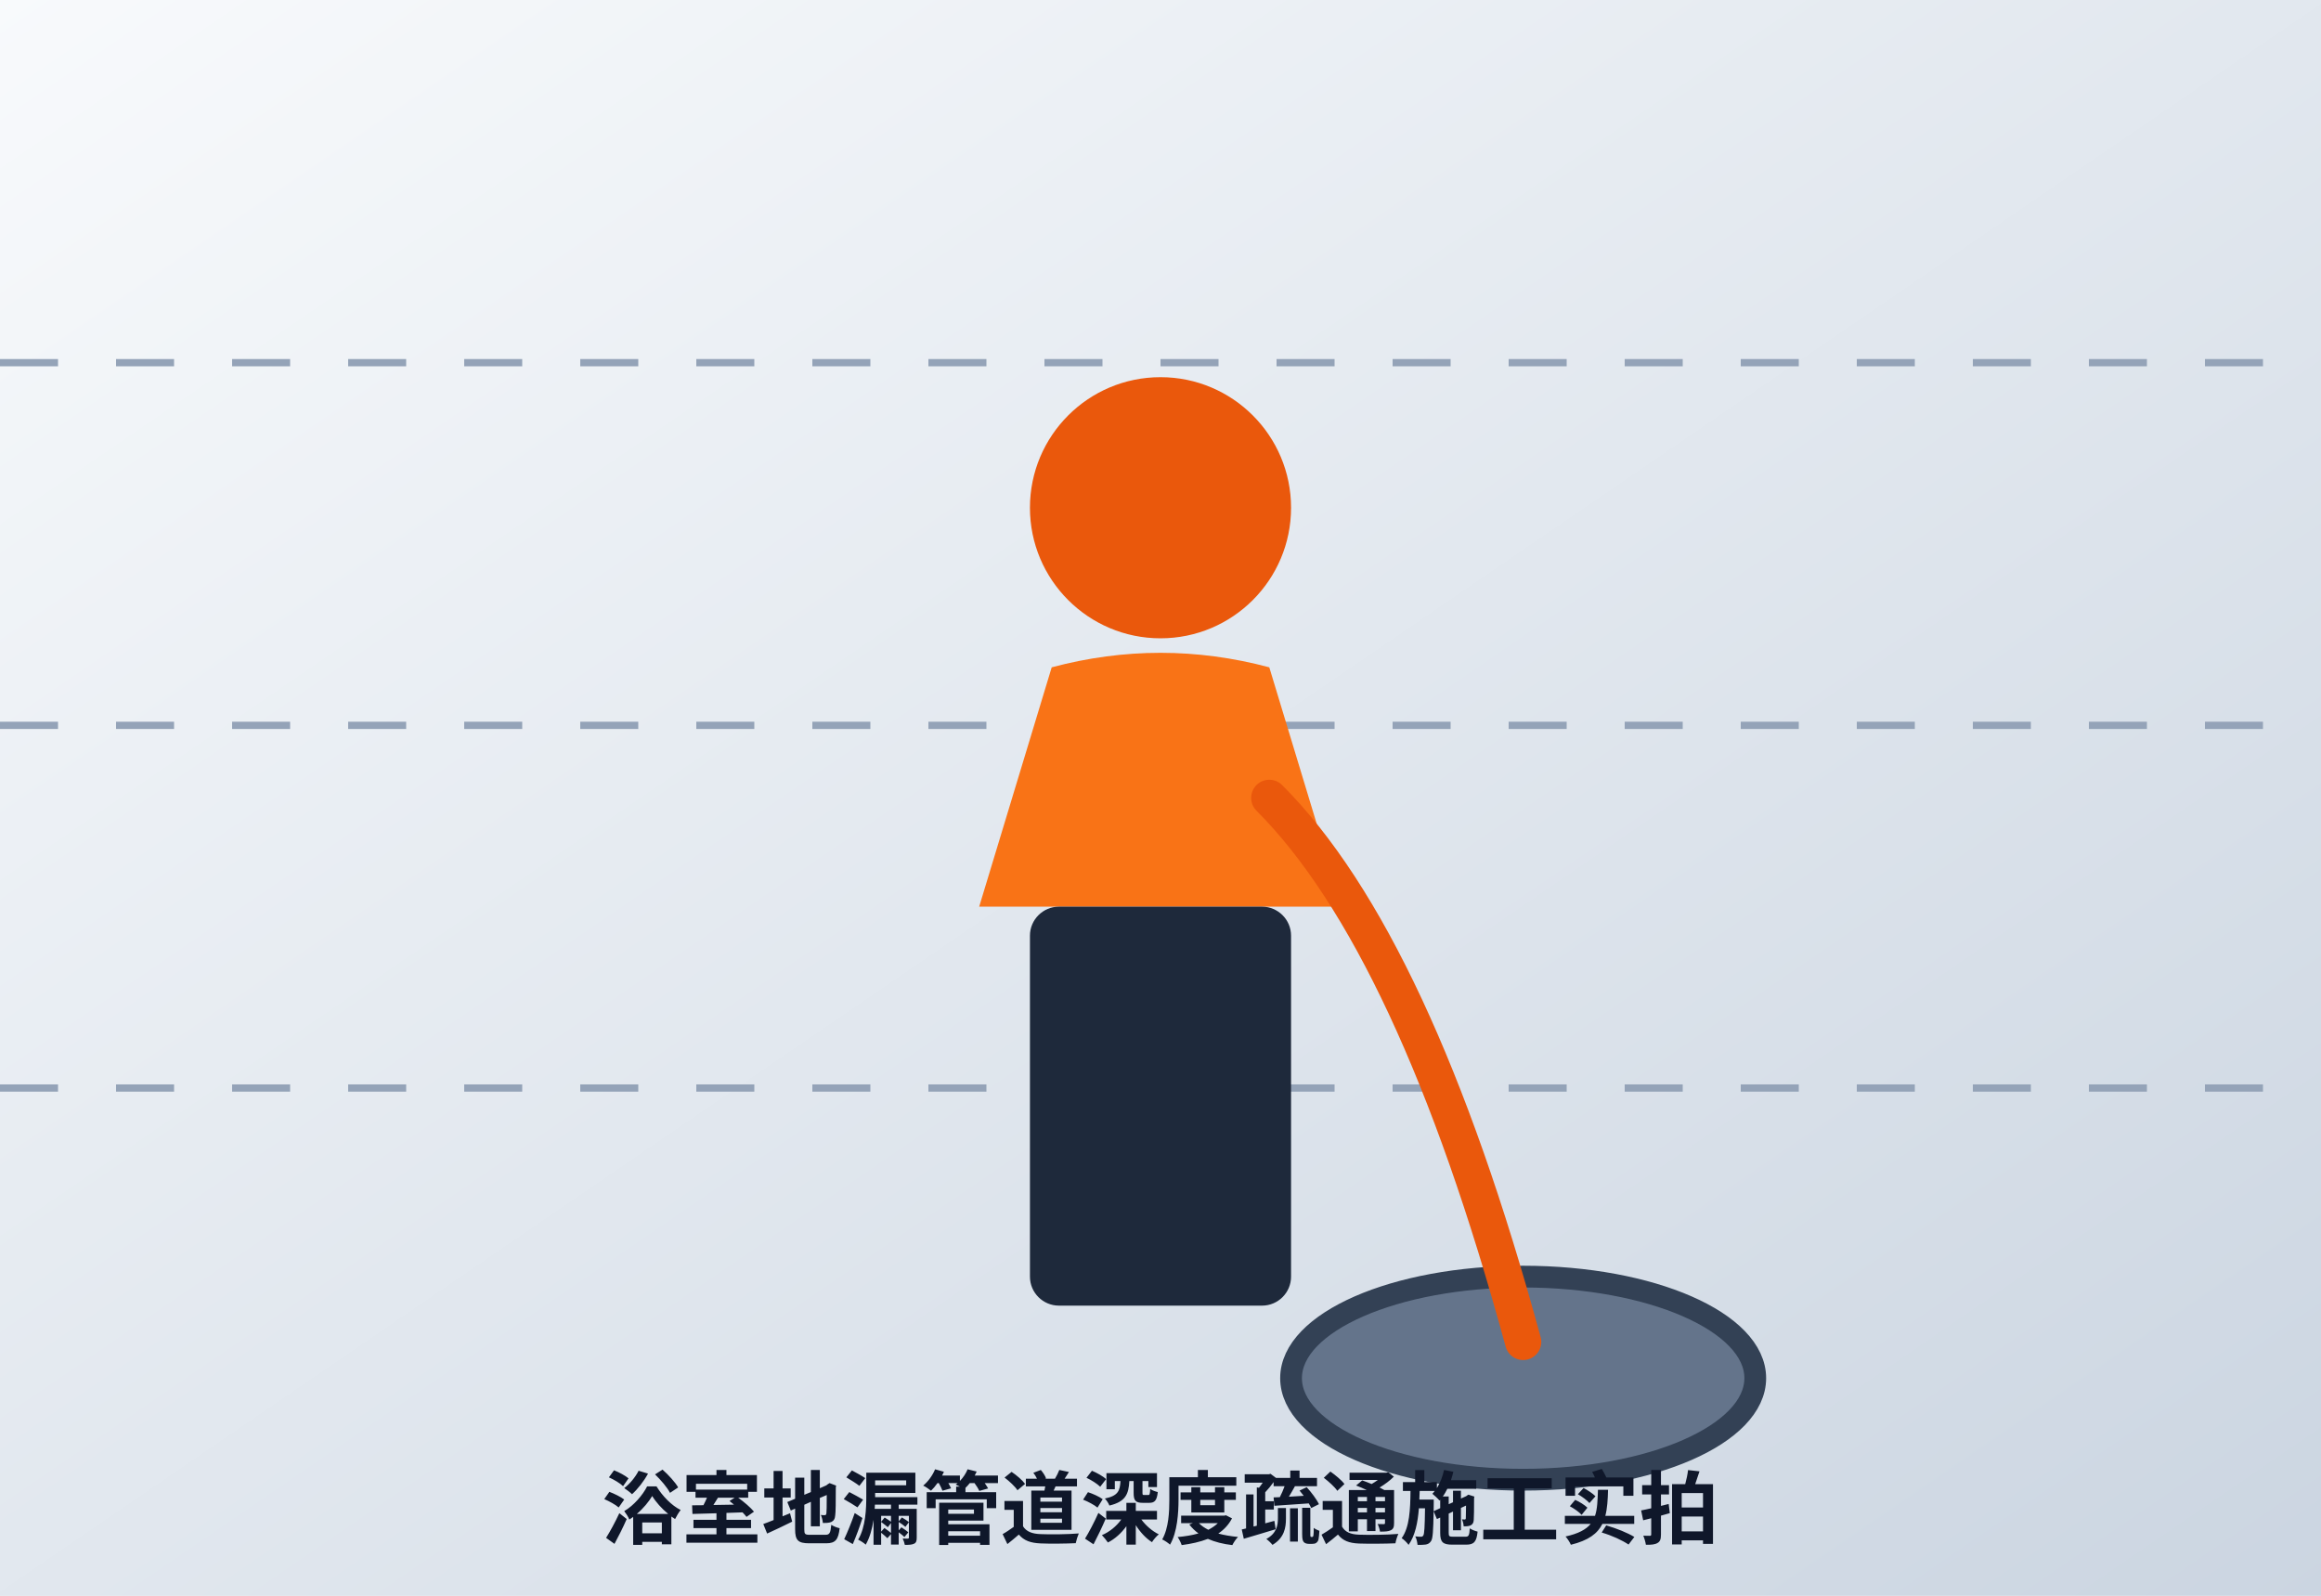
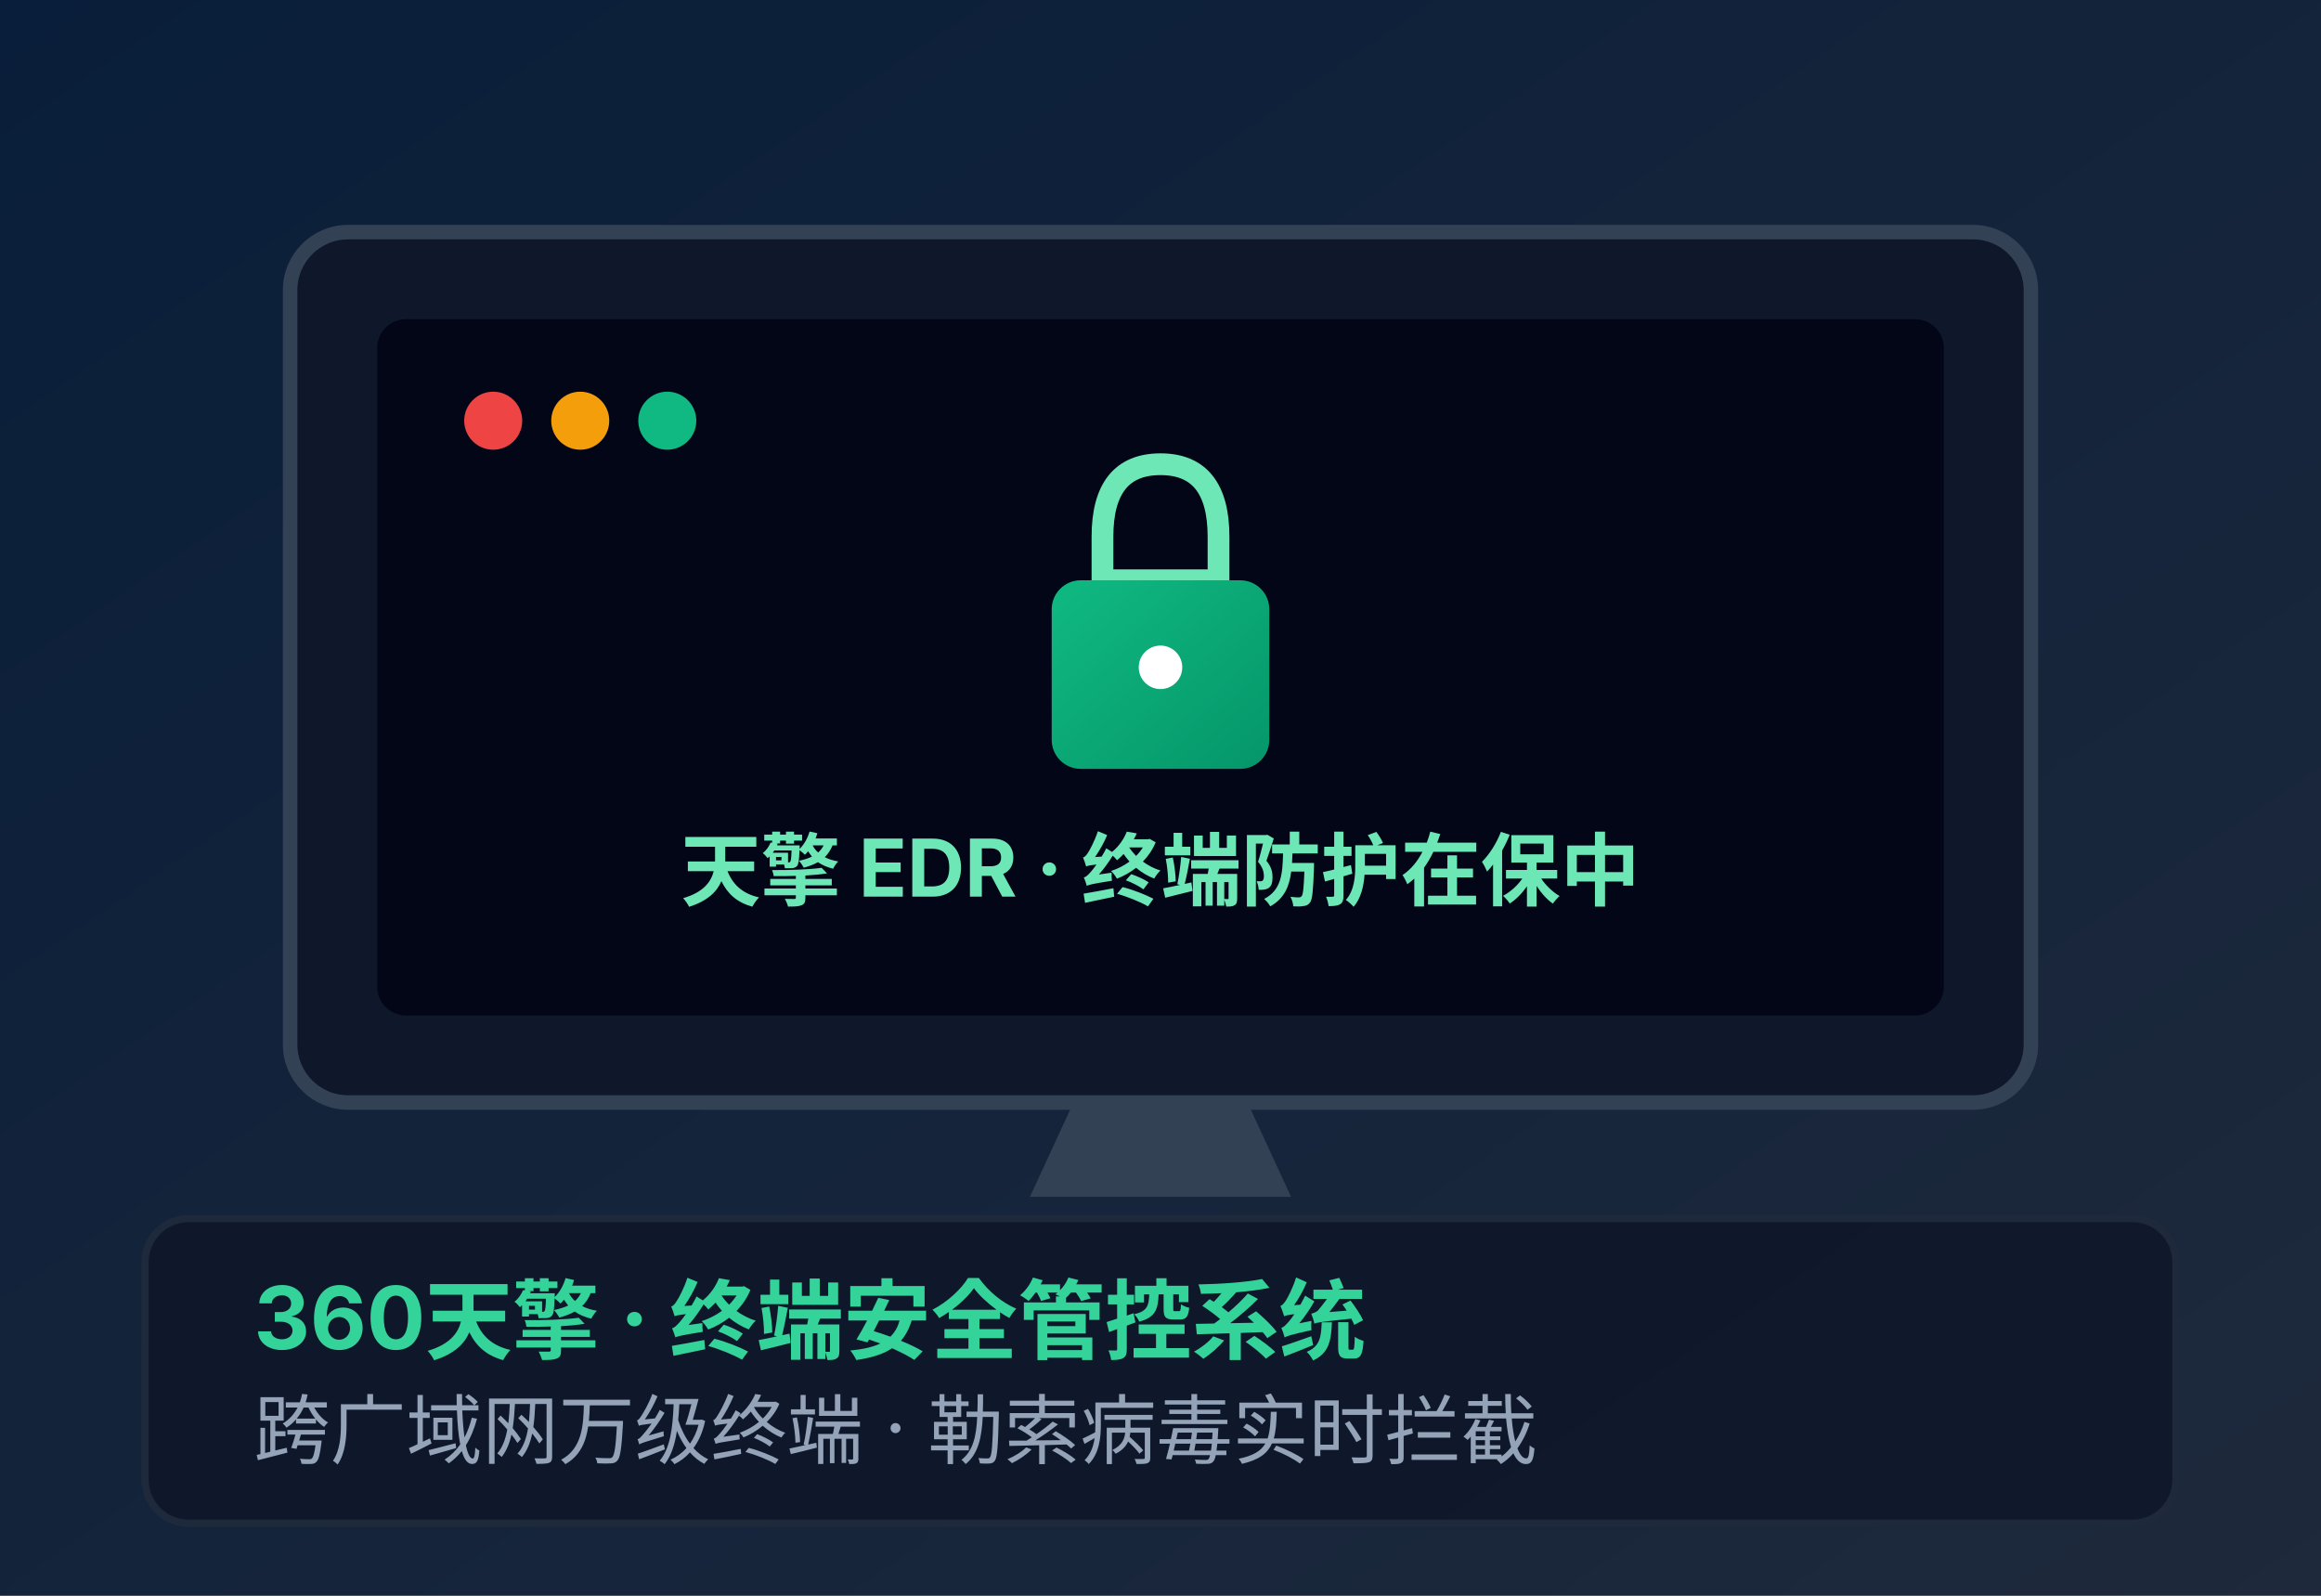
<svg xmlns="http://www.w3.org/2000/svg" viewBox="0 0 320 220" width="100%" height="100%">
  <defs>
-     <linearGradient id="bathBg" x1="0" y1="0" x2="1" y2="1">
-       <stop offset="0%" stop-color="#f8fafc" />
-       <stop offset="100%" stop-color="#cbd5e1" />
+     <linearGradient id="bg2" x1="0" y1="0" x2="1" y2="1">
+       <stop offset="0%" stop-color="#091e3a" />
+       <stop offset="100%" stop-color="#1e293b" />
+     </linearGradient>
+     <linearGradient id="lockGrad" x1="0" y1="0" x2="1" y2="1">
+       <stop offset="0%" stop-color="#10b981" />
+       <stop offset="100%" stop-color="#059669" />
    </linearGradient>
  </defs>
-   <rect width="320" height="220" fill="url(#bathBg)" />
-   <line x1="0" y1="50" x2="320" y2="50" stroke="#94a3b8" stroke-width="1" stroke-dasharray="8 8" />
-   <line x1="0" y1="100" x2="320" y2="100" stroke="#94a3b8" stroke-width="1" stroke-dasharray="8 8" />
-   <line x1="0" y1="150" x2="320" y2="150" stroke="#94a3b8" stroke-width="1" stroke-dasharray="8 8" />
-   <circle cx="160" cy="70" r="18" fill="#ea580c" />
-   <path d="M 135 125 L 145 92 Q 160 88 175 92 L 185 125 Z" fill="#f97316" />
-   <rect x="142" y="125" width="36" height="55" fill="#1e293b" rx="4" />
-   <ellipse cx="210" cy="190" rx="32" ry="14" fill="#64748b" stroke="#334155" stroke-width="3" />
-   <path d="M 175 110 Q 195 130 210 185" stroke="#ea580c" stroke-width="5" fill="none" stroke-linecap="round" />
-   <text x="160" y="212" font-family="sans-serif" font-size="11" font-weight="bold" fill="#0f172a" text-anchor="middle">浴室地漏管道深度疏通施工实拍</text>
+   <rect width="320" height="220" fill="url(#bg2)" />
+   <rect x="40" y="32" width="240" height="120" rx="8" fill="#0f172a" stroke="#334155" stroke-width="2" />
+   <rect x="52" y="44" width="216" height="96" rx="4" fill="#020617" />
+   <circle cx="68" cy="58" r="4" fill="#ef4444" />
+   <circle cx="80" cy="58" r="4" fill="#f59e0b" />
+   <circle cx="92" cy="58" r="4" fill="#10b981" />
+   <path d="M 152 74 Q 152 64 160 64 Q 168 64 168 74 L 168 80 L 152 80 Z" fill="none" stroke="#6ee7b7" stroke-width="3" />
+   <rect x="145" y="80" width="30" height="26" rx="4" fill="url(#lockGrad)" />
+   <circle cx="160" cy="92" r="3" fill="#ffffff" />
+   <text x="160" y="124" font-family="-apple-system, BlinkMacSystemFont, sans-serif" font-size="11" font-weight="700" fill="#6ee7b7" text-anchor="middle">天擎 EDR · 终端防护在保中</text>
+   <path d="M 148 152 L 172 152 L 178 165 L 142 165 Z" fill="#334155" />
+   <rect x="20" y="168" width="280" height="42" rx="6" fill="#0f172a" fill-opacity="0.9" stroke="#1e293b" />
+   <text x="35" y="186" font-family="-apple-system, BlinkMacSystemFont, sans-serif" font-size="12" font-weight="700" fill="#34d399">360天擎 · 终端安全管控系统</text>
+   <text x="35" y="201" font-family="-apple-system, BlinkMacSystemFont, sans-serif" font-size="10.5" fill="#94a3b8">跨广域网万级终端 · 勒索病毒实时拦截</text>
</svg>
